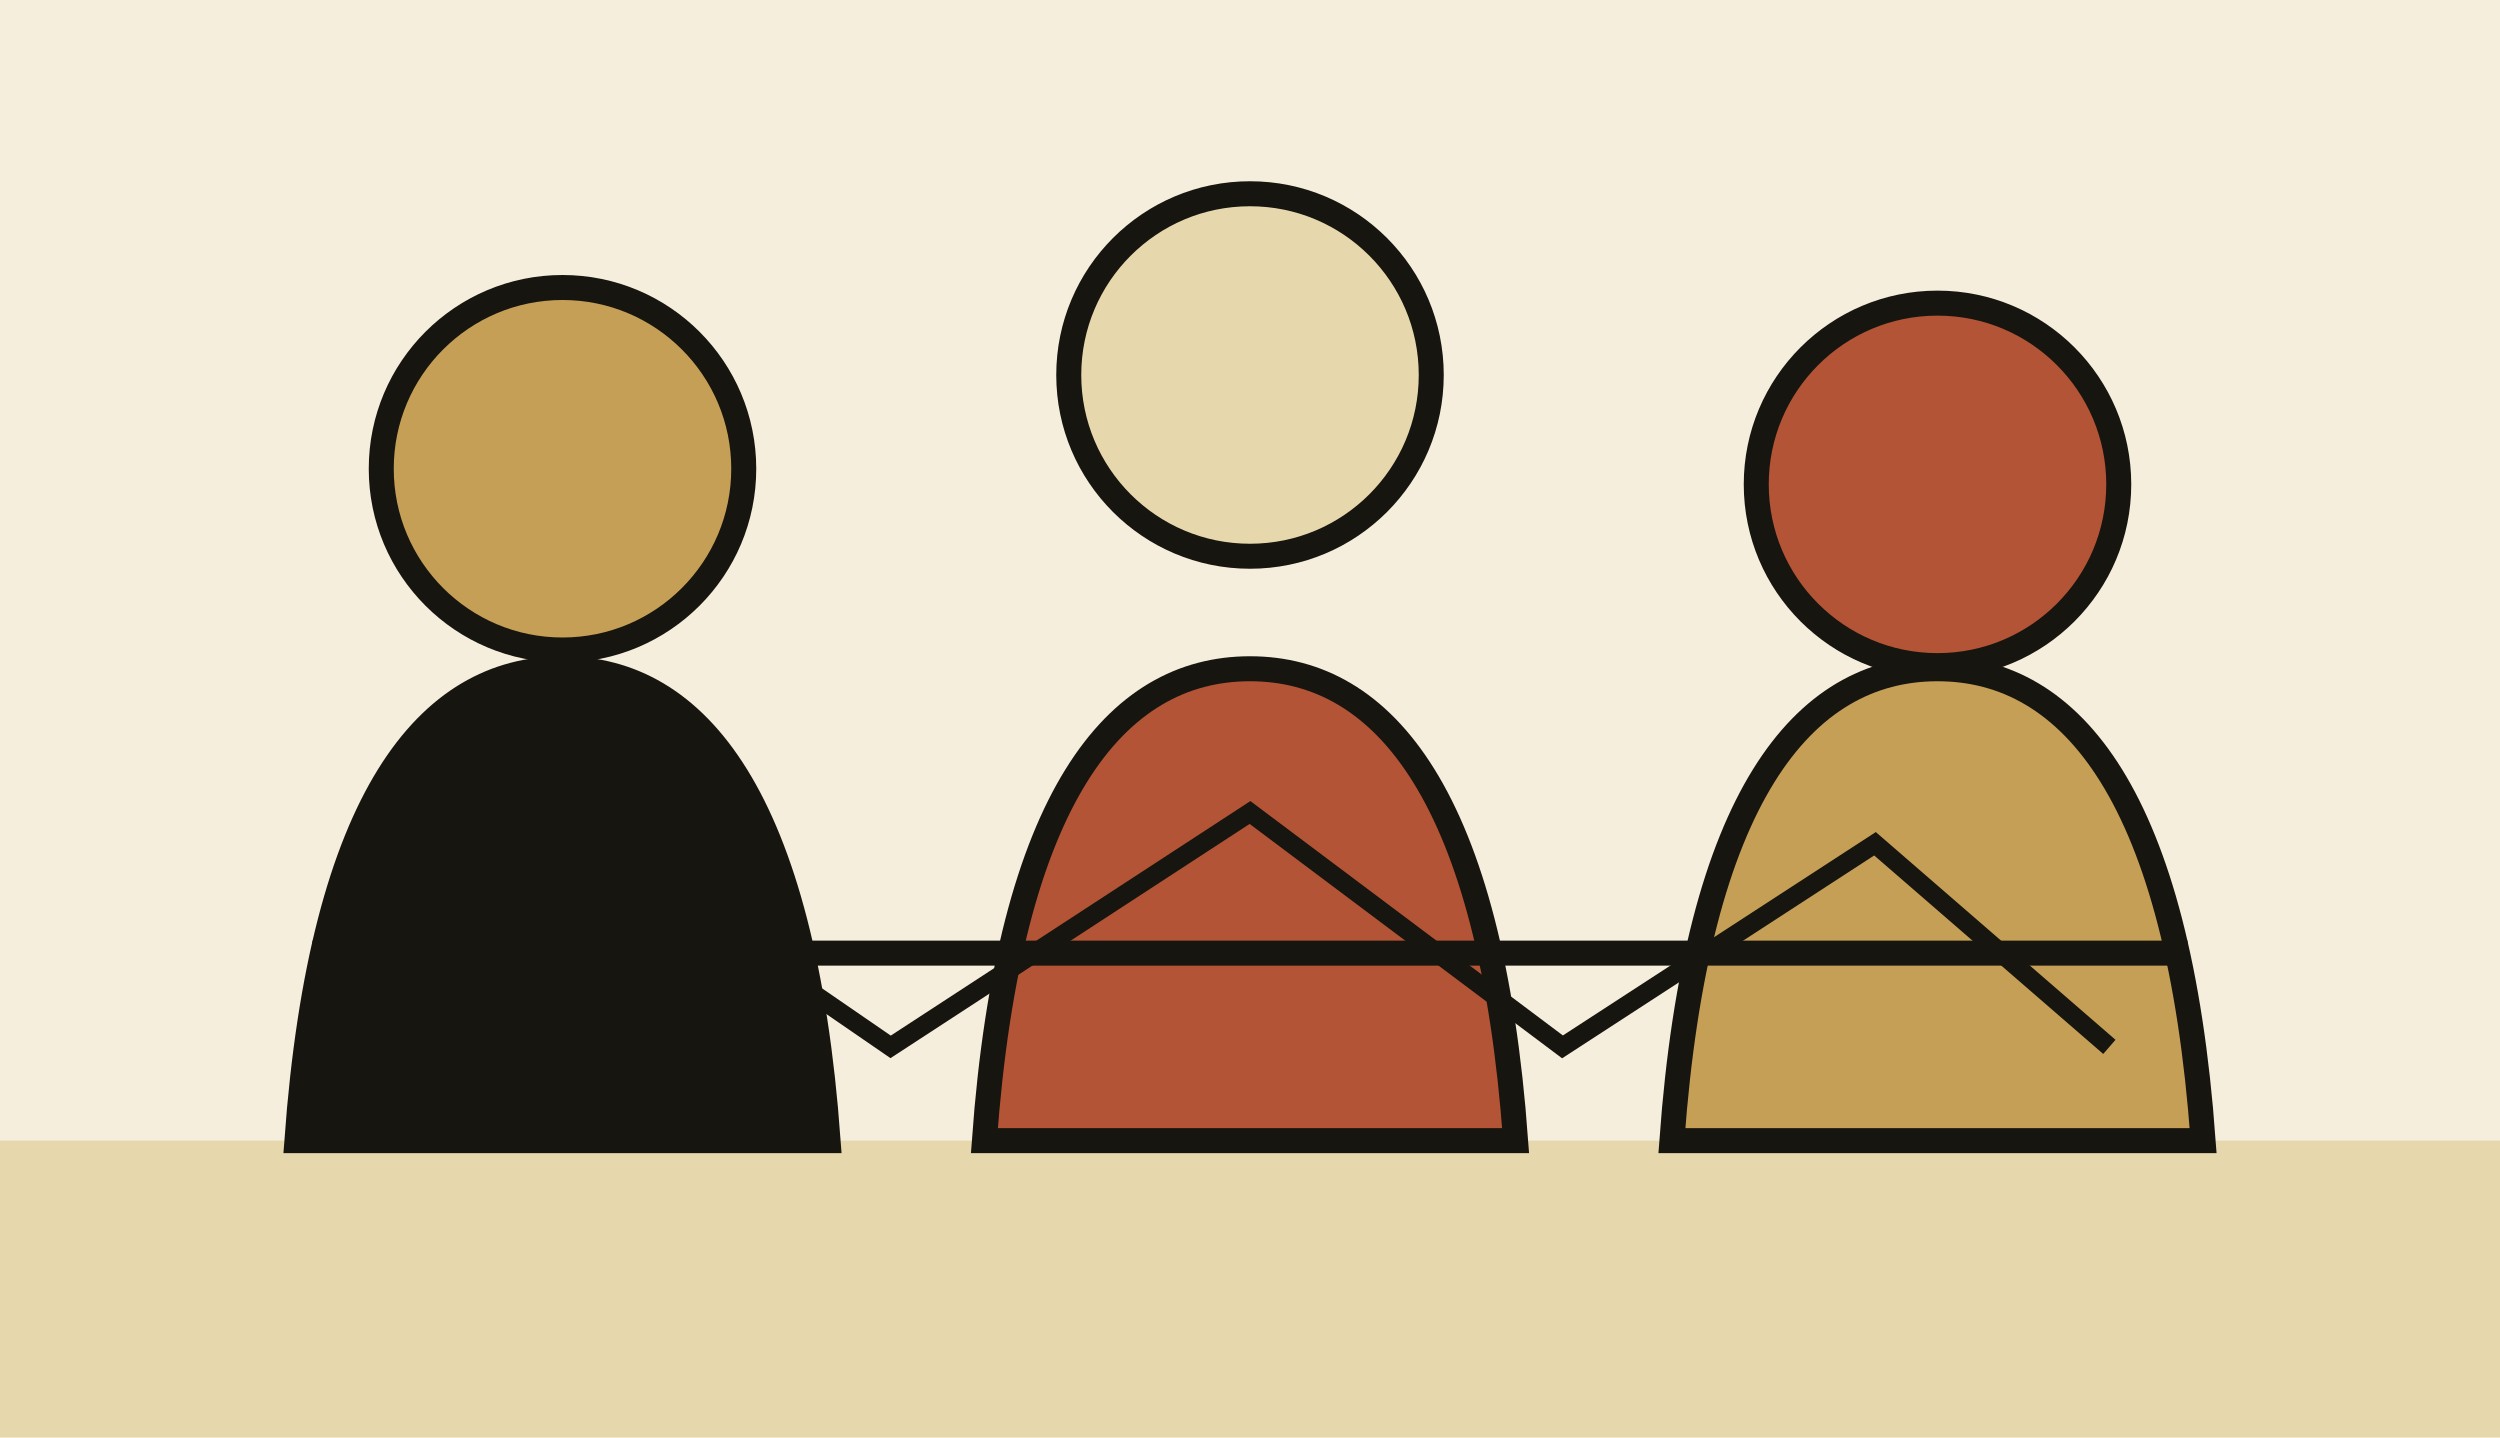
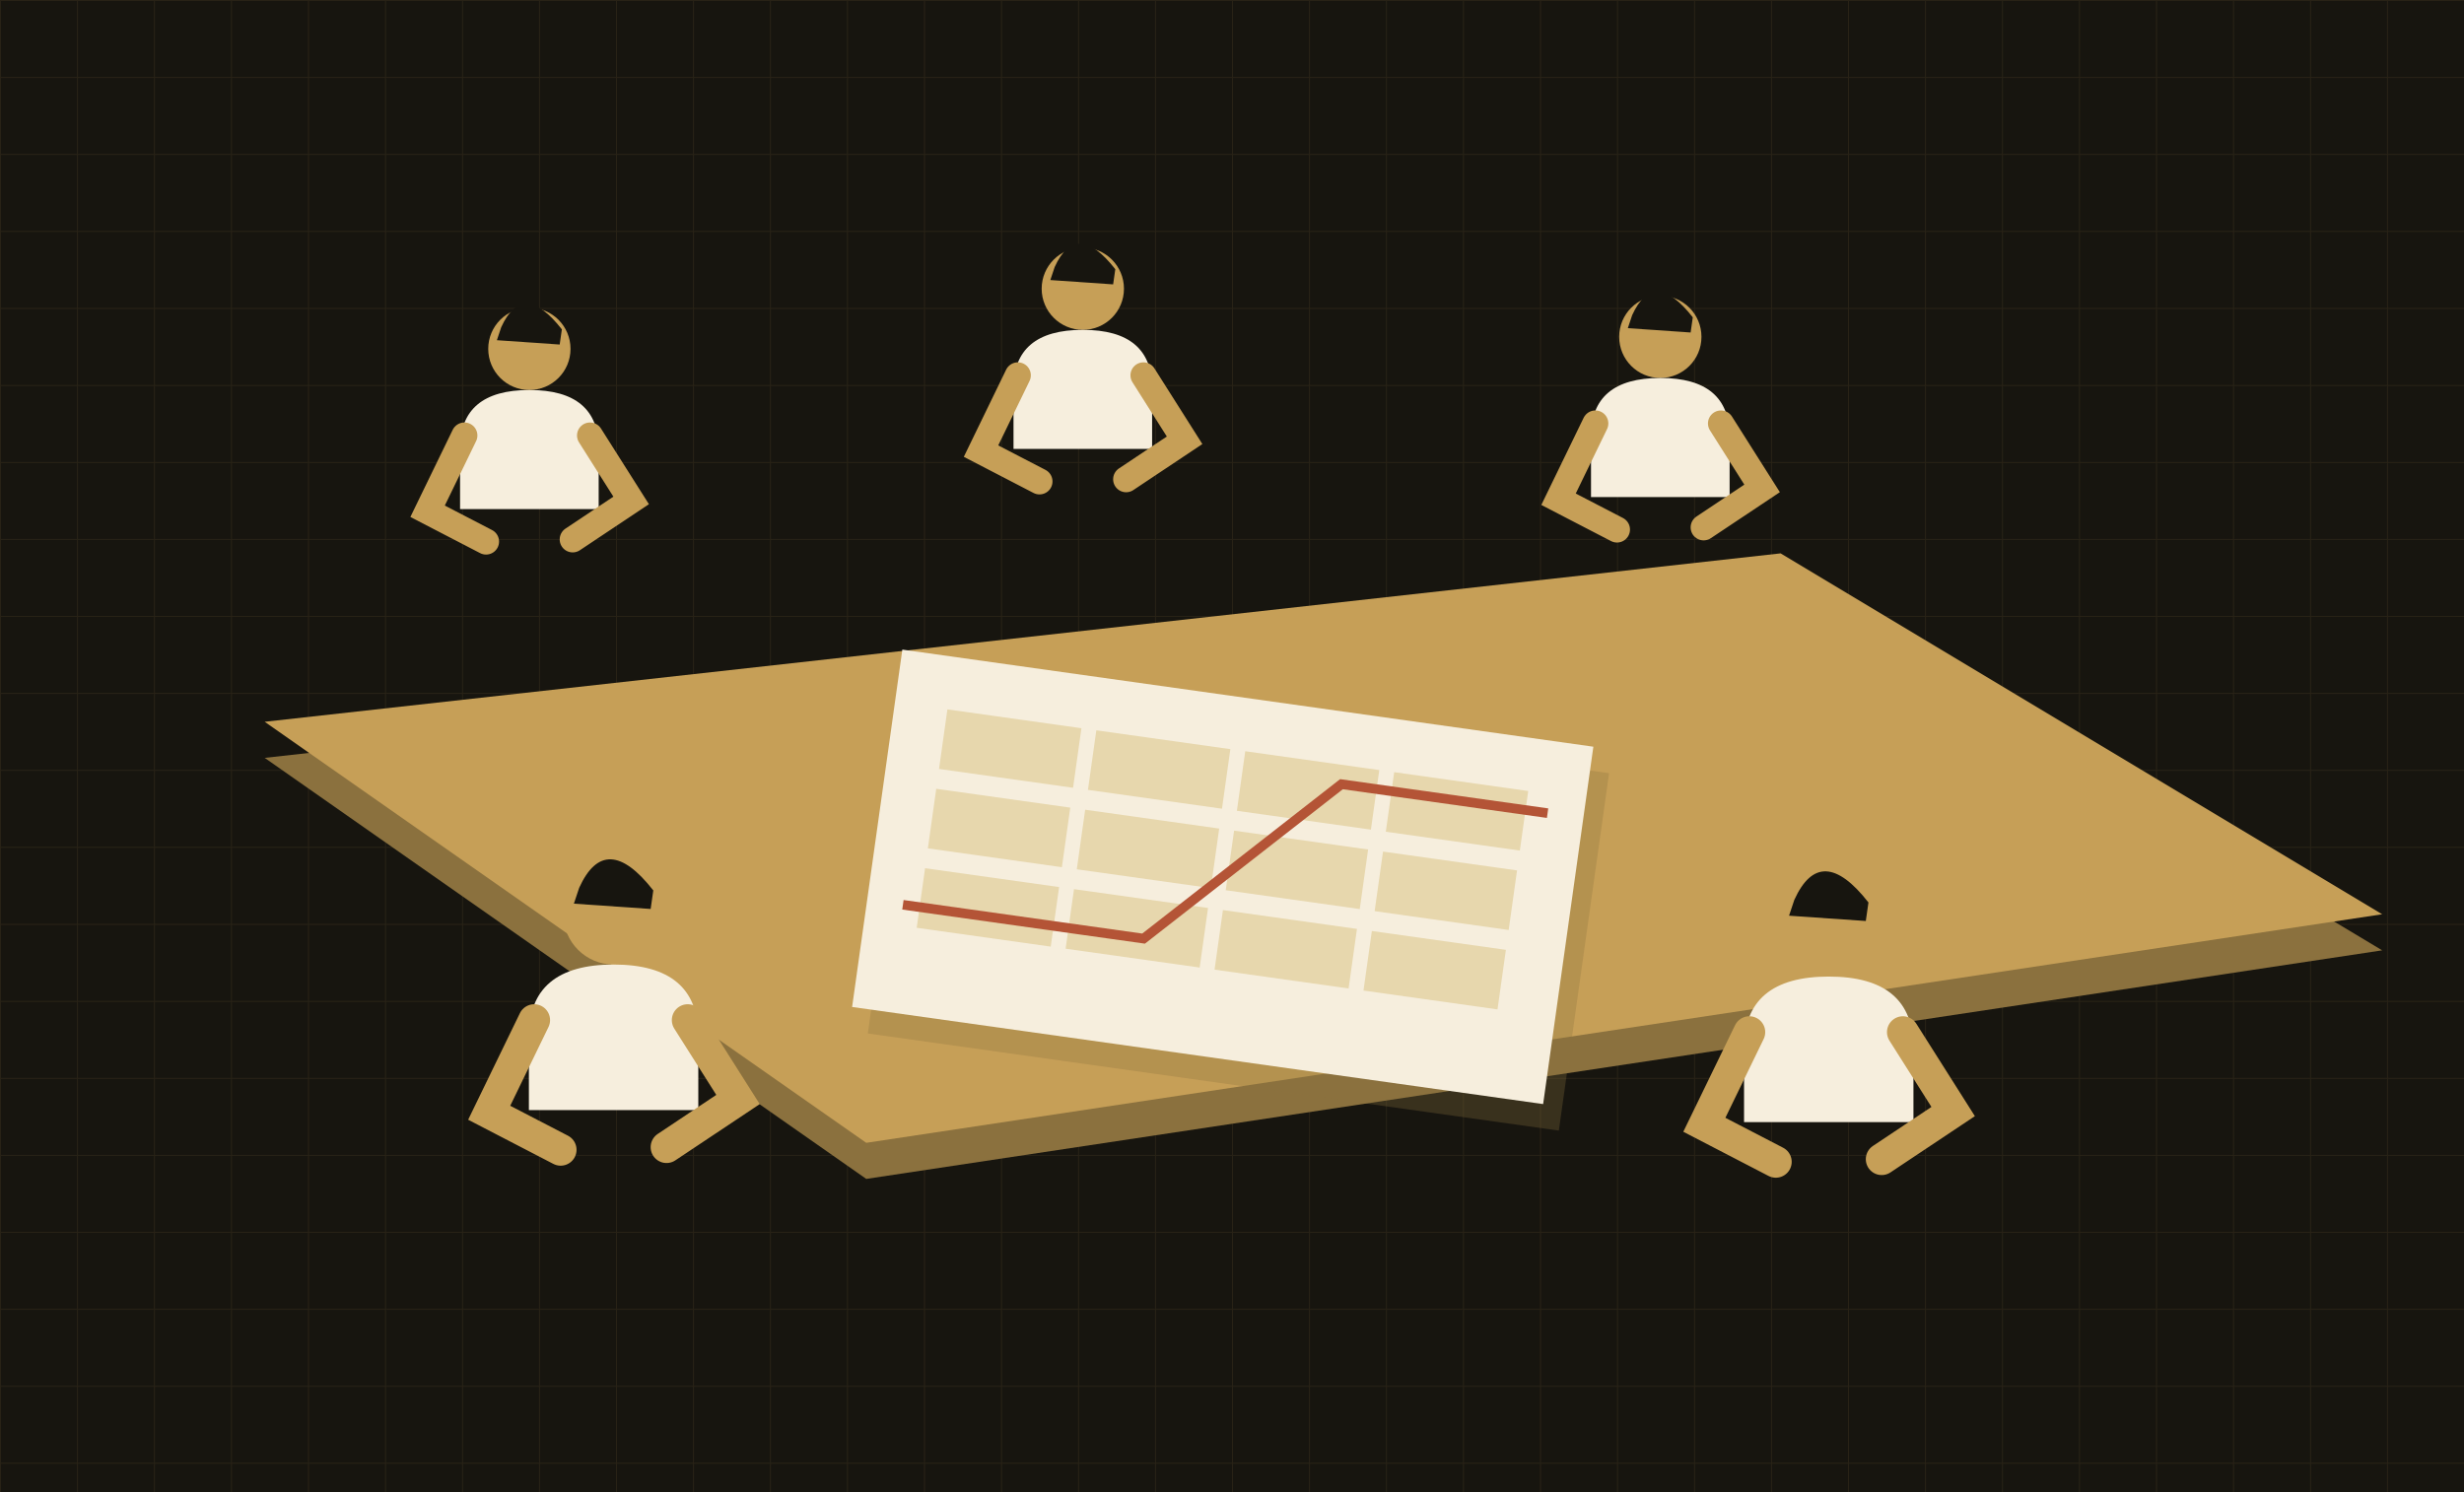
- <svg xmlns="http://www.w3.org/2000/svg" viewBox="0 0 800 460" role="img" aria-labelledby="title desc">
-   <rect width="800" height="460" fill="#f6eedd" />
-   <path d="M0 365h800v95H0Z" fill="#e7d7ad" />
-   <g stroke="#17150f" stroke-width="8">
-     <circle cx="180" cy="150" r="58" fill="#c69f57" />
-     <path d="M95 365c8-110 42-151 85-151s77 41 85 151Z" fill="#17150f" />
-     <circle cx="400" cy="120" r="58" fill="#e7d7ad" />
-     <path d="M315 365c8-110 42-151 85-151s77 41 85 151Z" fill="#b45436" />
-     <circle cx="620" cy="155" r="58" fill="#b45436" />
-     <path d="M535 365c8-110 42-151 85-151s77 41 85 151Z" fill="#c69f57" />
+ <svg xmlns="http://www.w3.org/2000/svg" viewBox="160 0 1280 775" role="img" aria-labelledby="title desc">
+   <rect x="0" y="0" width="1800" height="800" fill="#17150f" />
+   <defs>
+     <pattern id="grid" width="40" height="40" patternUnits="userSpaceOnUse">
+       <path d="M40 0H0V40" fill="none" stroke="#c69f57" stroke-opacity=".10" stroke-width="1" />
+     </pattern>
+   </defs>
+   <rect x="0" y="0" width="1800" height="800" fill="url(#grid)" />
+   <g transform="translate(-190 0) scale(1.25)">
+     <g transform="translate(500 145) scale(0.9)">
+       <circle cx="0" cy="0" r="19" fill="#c69f57" />
+       <path d="M-13-10q10-22 28 1l-1 7-29-2Z" fill="#17150f" />
+       <path d="M-32 74v-28q0-27 32-27t32 27v28Z" fill="#f6eedd" />
+       <path d="M-30 40-47 75-20 89M28 40 47 70 20 88" fill="none" stroke="#c69f57" stroke-width="12" stroke-linecap="round" />
+     </g>
+     <g transform="translate(730 120) scale(0.9)">
+       <circle cx="0" cy="0" r="19" fill="#c69f57" />
+       <path d="M-13-10q10-22 28 1l-1 7-29-2Z" fill="#17150f" />
+       <path d="M-32 74v-28q0-27 32-27t32 27v28Z" fill="#f6eedd" />
+       <path d="M-30 40-47 75-20 89M28 40 47 70 20 88" fill="none" stroke="#c69f57" stroke-width="12" stroke-linecap="round" />
+     </g>
+     <g transform="translate(970 140) scale(0.9)">
+       <circle cx="0" cy="0" r="19" fill="#c69f57" />
+       <path d="M-13-10q10-22 28 1l-1 7-29-2Z" fill="#17150f" />
+       <path d="M-32 74v-28q0-27 32-27t32 27v28Z" fill="#f6eedd" />
+       <path d="M-30 40-47 75-20 89M28 40 47 70 20 88" fill="none" stroke="#c69f57" stroke-width="12" stroke-linecap="round" />
+     </g>
+     <path d="M390 315 1020 245 1270 395 640 490Z" fill="#8b713e" />
+     <path d="M390 300 1020 230 1270 380 640 475Z" fill="#c69f57" />
+     <g transform="translate(655 270) rotate(8)">
+       <rect x="8" y="10" width="290" height="150" fill="#8b713e" opacity=".3" />
+       <rect x="0" y="0" width="290" height="150" fill="#f6eedd" />
+       <rect x="22.0" y="22.0" width="56.25" height="25.0" fill="#e7d7ad" />
+       <rect x="22.0" y="55.333" width="56.25" height="25.0" fill="#e7d7ad" />
+       <rect x="22.0" y="88.667" width="56.25" height="25.0" fill="#e7d7ad" />
+       <rect x="84.5" y="22.0" width="56.25" height="25.0" fill="#e7d7ad" />
+       <rect x="84.5" y="55.333" width="56.25" height="25.0" fill="#e7d7ad" />
+       <rect x="84.5" y="88.667" width="56.25" height="25.0" fill="#e7d7ad" />
+       <rect x="147.0" y="22.0" width="56.25" height="25.0" fill="#e7d7ad" />
+       <rect x="147.0" y="55.333" width="56.25" height="25.0" fill="#e7d7ad" />
+       <rect x="147.0" y="88.667" width="56.25" height="25.0" fill="#e7d7ad" />
+       <rect x="209.5" y="22.0" width="56.25" height="25.0" fill="#e7d7ad" />
+       <rect x="209.5" y="55.333" width="56.25" height="25.0" fill="#e7d7ad" />
+       <rect x="209.5" y="88.667" width="56.25" height="25.0" fill="#e7d7ad" />
+       <path d="M15 105.0L116.0 105.0 188.5 30.0 275 30.0" fill="none" stroke="#b45436" stroke-width="4" />
+     </g>
+     <g transform="translate(535 380) scale(1.1)">
+       <circle cx="0" cy="0" r="19" fill="#c69f57" />
+       <path d="M-13-10q10-22 28 1l-1 7-29-2Z" fill="#17150f" />
+       <path d="M-32 74v-28q0-27 32-27t32 27v28Z" fill="#f6eedd" />
+       <path d="M-30 40-47 75-20 89M28 40 47 70 20 88" fill="none" stroke="#c69f57" stroke-width="12" stroke-linecap="round" />
+     </g>
+     <g transform="translate(1040 385) scale(1.1)">
+       <circle cx="0" cy="0" r="19" fill="#c69f57" />
+       <path d="M-13-10q10-22 28 1l-1 7-29-2Z" fill="#17150f" />
+       <path d="M-32 74v-28q0-27 32-27t32 27v28Z" fill="#f6eedd" />
+       <path d="M-30 40-47 75-20 89M28 40 47 70 20 88" fill="none" stroke="#c69f57" stroke-width="12" stroke-linecap="round" />
+     </g>
  </g>
-   <path d="M100 305h600" stroke="#17150f" stroke-width="8" />
-   <path d="m125 335 80-55 80 55 115-75 100 75 100-65 75 65" fill="none" stroke="#17150f" stroke-width="6" />
</svg>
